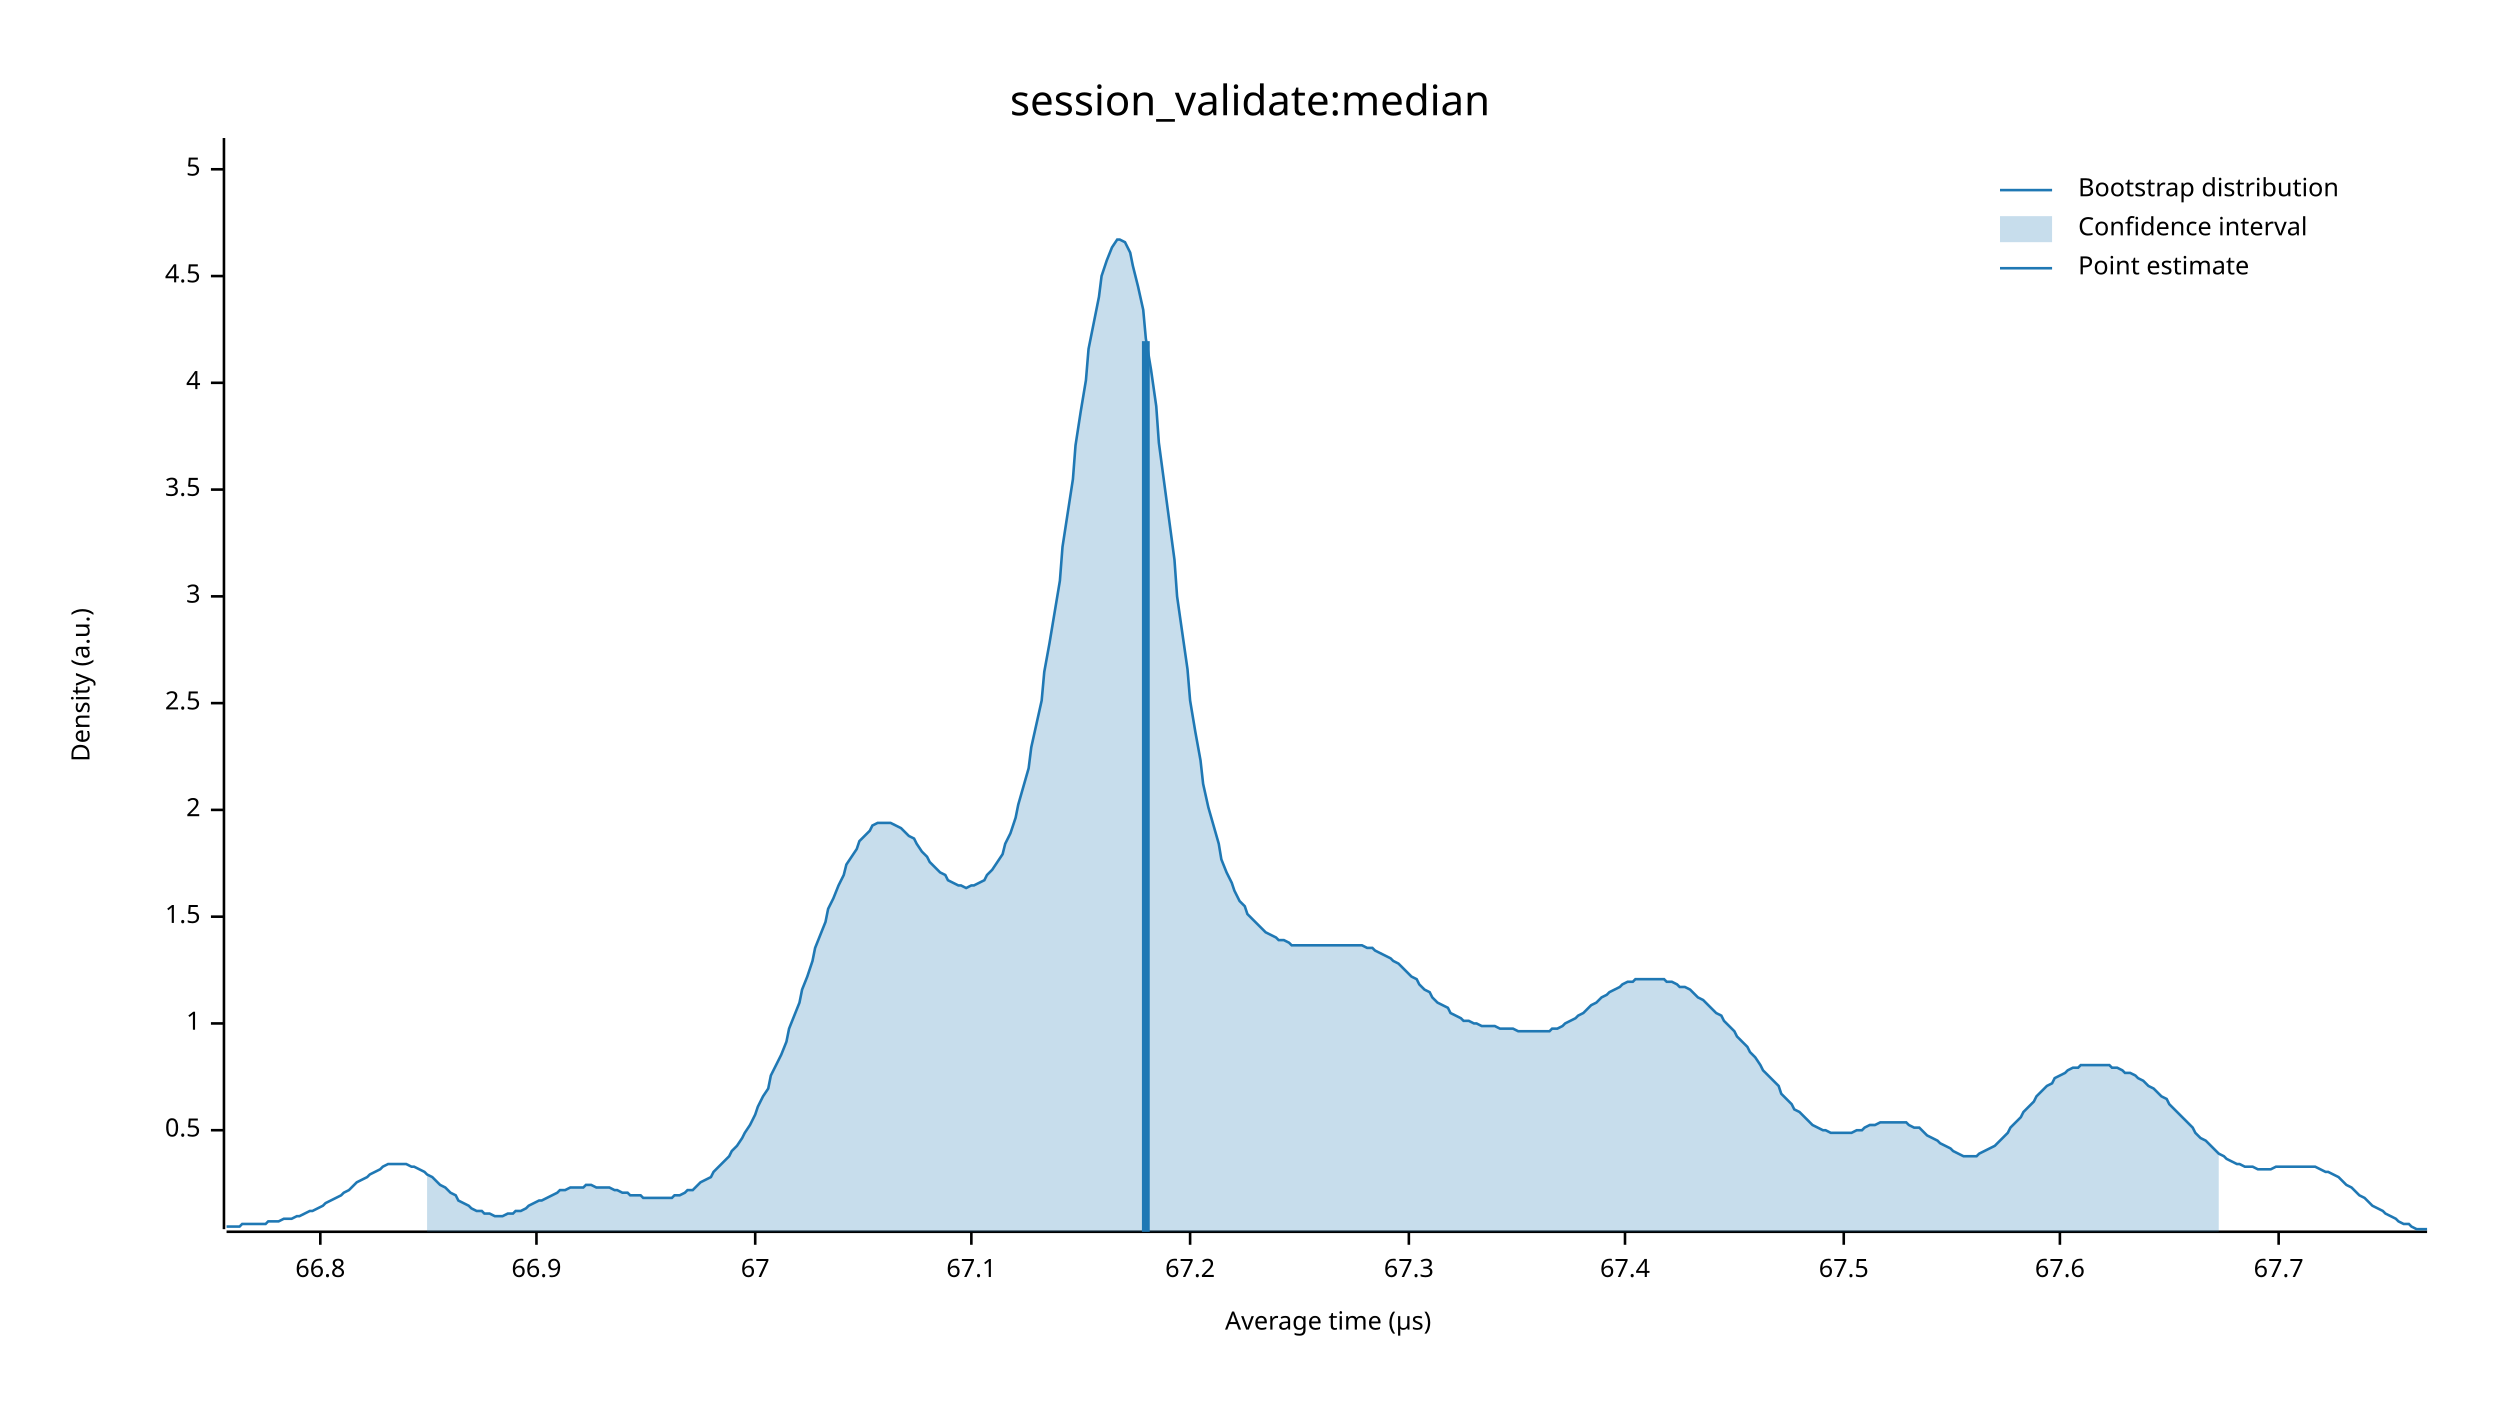
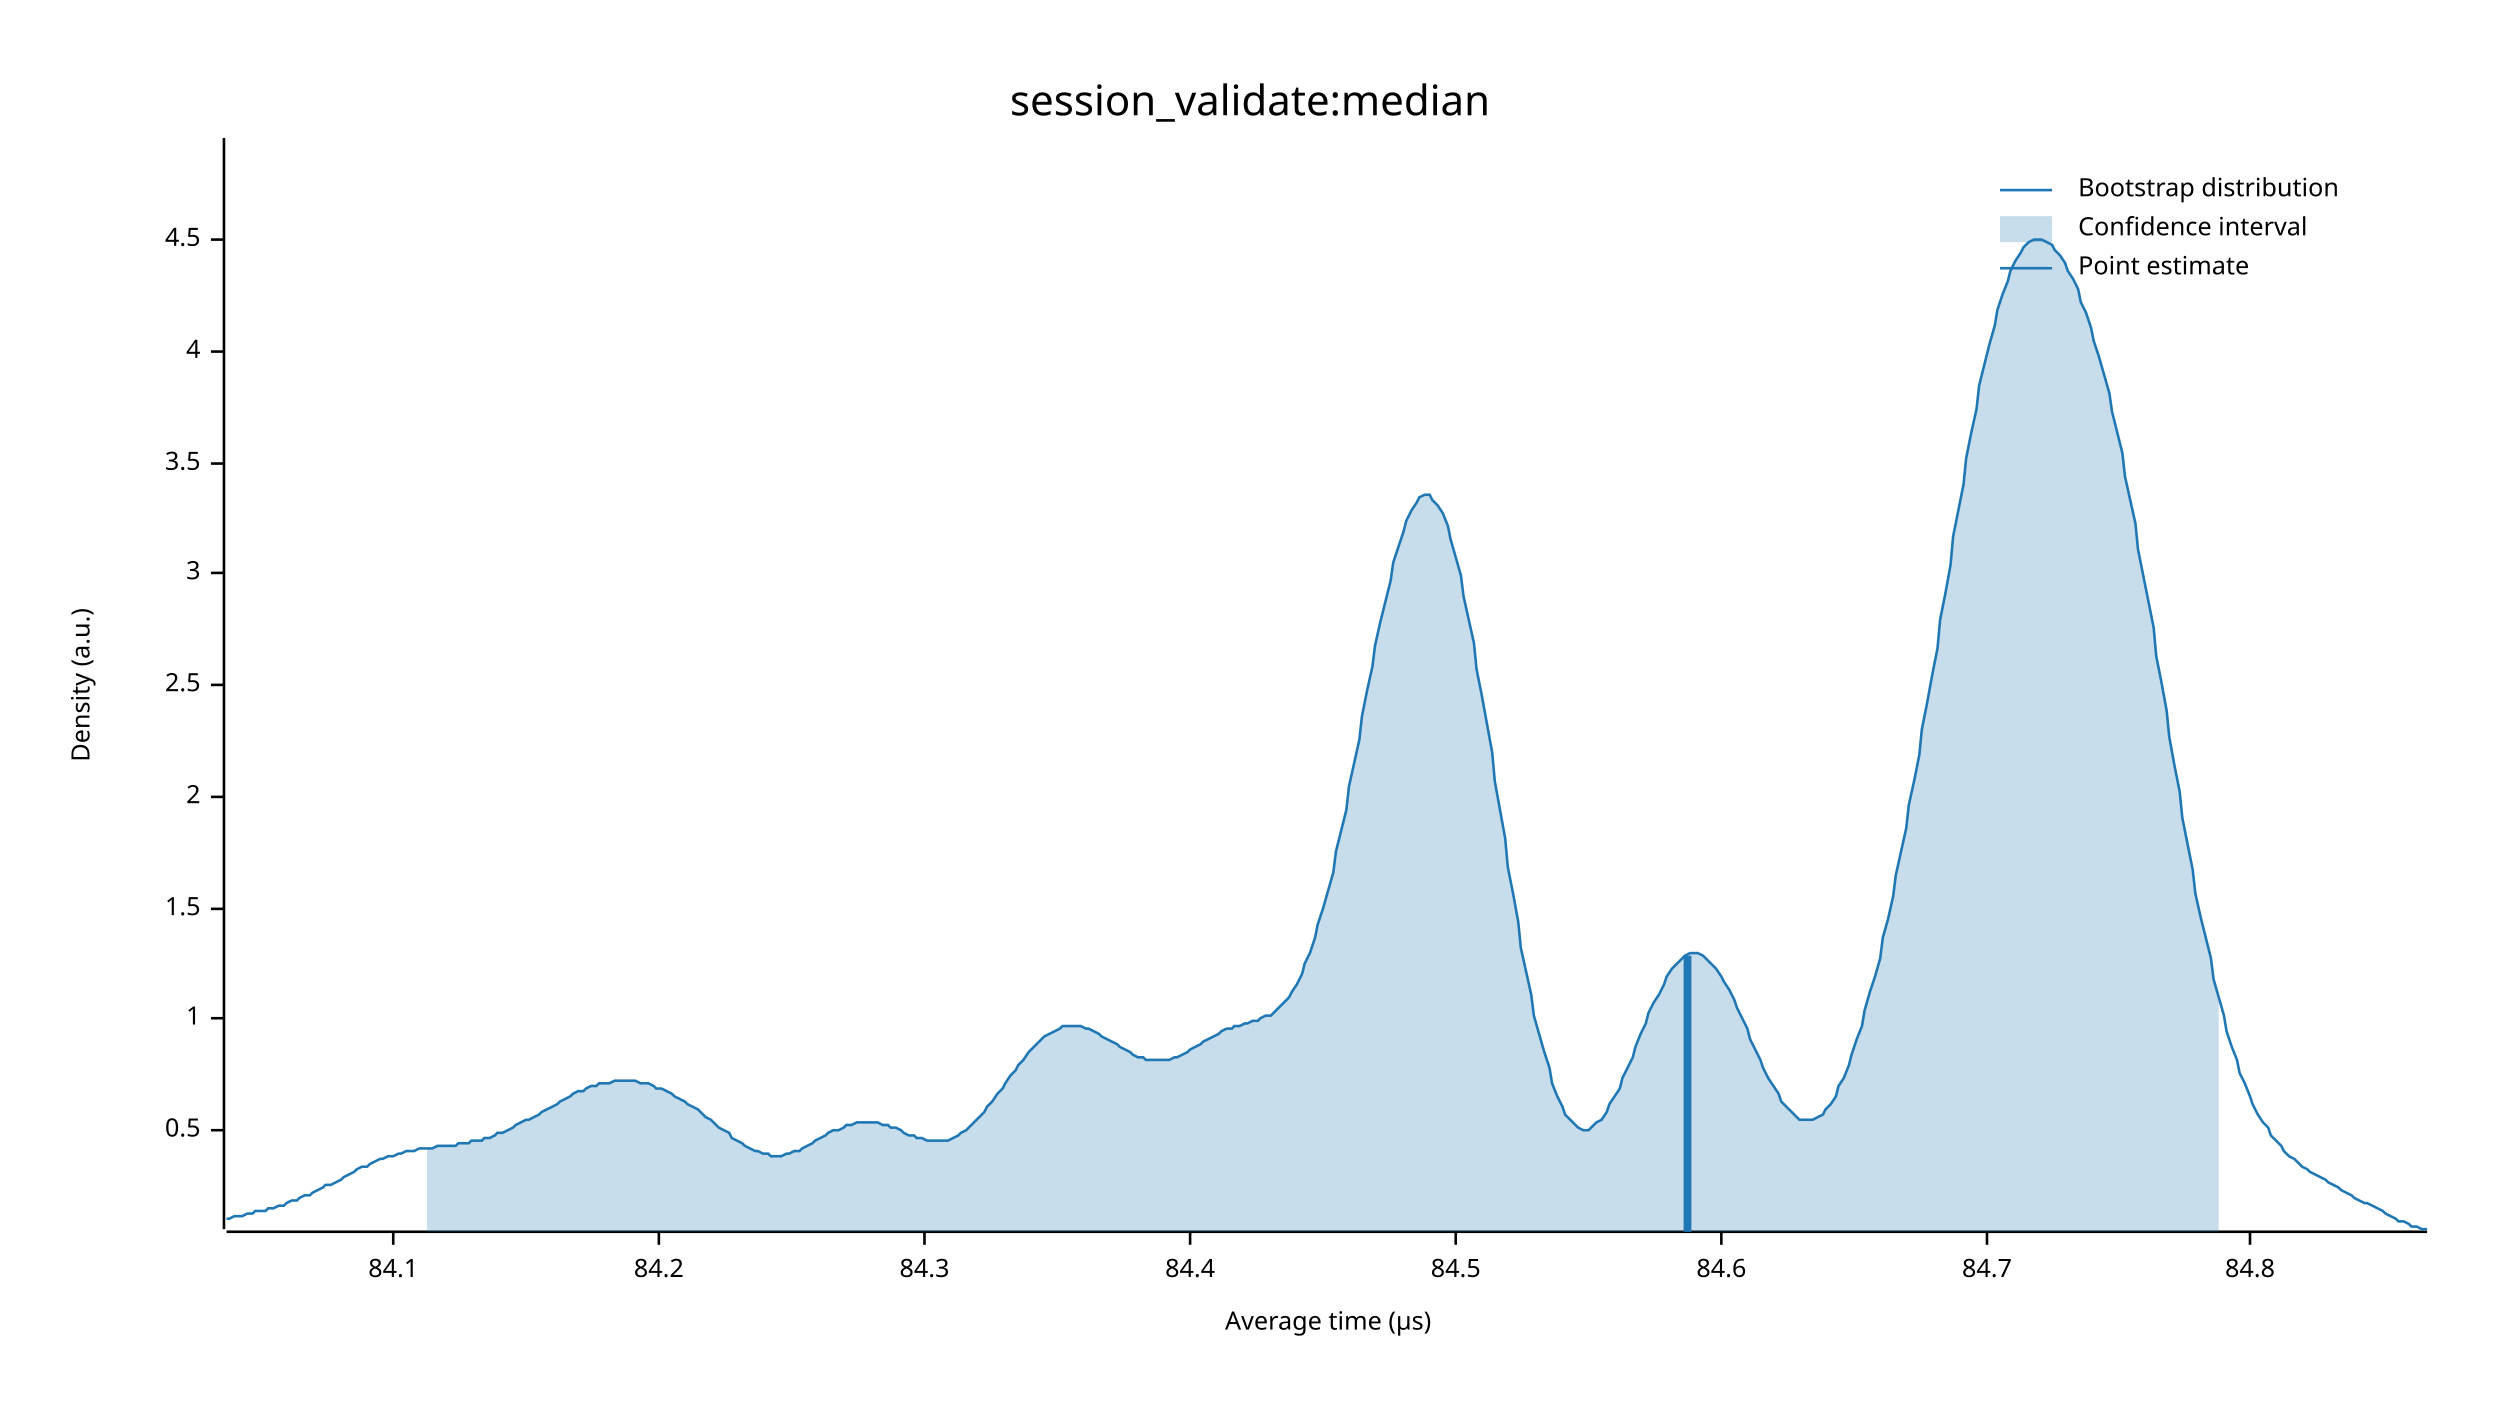
<svg xmlns="http://www.w3.org/2000/svg" width="960" height="540" viewBox="0 0 960 540">
  <text x="480" y="32" dy="0.76em" text-anchor="middle" font-family="sans-serif" font-size="16.129" opacity="1" fill="#000000">
session_validate:median
</text>
  <text x="27" y="263" dy="0.76em" text-anchor="middle" font-family="sans-serif" font-size="9.677" opacity="1" fill="#000000" transform="rotate(270, 27, 263)">
Density (a.u.)
</text>
  <text x="510" y="513" dy="-0.5ex" text-anchor="middle" font-family="sans-serif" font-size="9.677" opacity="1" fill="#000000">
Average time (µs)
</text>
  <polyline fill="none" opacity="1" stroke="#000000" stroke-width="1" points="86,53 86,472 " />
  <text x="77" y="434" dy="0.5ex" text-anchor="end" font-family="sans-serif" font-size="9.677" opacity="1" fill="#000000">
0.5
</text>
  <polyline fill="none" opacity="1" stroke="#000000" stroke-width="1" points="81,434 86,434 " />
-   <text x="77" y="393" dy="0.5ex" text-anchor="end" font-family="sans-serif" font-size="9.677" opacity="1" fill="#000000">
+   <text x="77" y="391" dy="0.5ex" text-anchor="end" font-family="sans-serif" font-size="9.677" opacity="1" fill="#000000">
1
</text>
-   <polyline fill="none" opacity="1" stroke="#000000" stroke-width="1" points="81,393 86,393 " />
-   <text x="77" y="352" dy="0.5ex" text-anchor="end" font-family="sans-serif" font-size="9.677" opacity="1" fill="#000000">
+   <polyline fill="none" opacity="1" stroke="#000000" stroke-width="1" points="81,391 86,391 " />
+   <text x="77" y="349" dy="0.5ex" text-anchor="end" font-family="sans-serif" font-size="9.677" opacity="1" fill="#000000">
1.5
</text>
-   <polyline fill="none" opacity="1" stroke="#000000" stroke-width="1" points="81,352 86,352 " />
-   <text x="77" y="311" dy="0.5ex" text-anchor="end" font-family="sans-serif" font-size="9.677" opacity="1" fill="#000000">
+   <polyline fill="none" opacity="1" stroke="#000000" stroke-width="1" points="81,349 86,349 " />
+   <text x="77" y="306" dy="0.5ex" text-anchor="end" font-family="sans-serif" font-size="9.677" opacity="1" fill="#000000">
2
</text>
-   <polyline fill="none" opacity="1" stroke="#000000" stroke-width="1" points="81,311 86,311 " />
-   <text x="77" y="270" dy="0.5ex" text-anchor="end" font-family="sans-serif" font-size="9.677" opacity="1" fill="#000000">
+   <polyline fill="none" opacity="1" stroke="#000000" stroke-width="1" points="81,306 86,306 " />
+   <text x="77" y="263" dy="0.5ex" text-anchor="end" font-family="sans-serif" font-size="9.677" opacity="1" fill="#000000">
2.5
</text>
-   <polyline fill="none" opacity="1" stroke="#000000" stroke-width="1" points="81,270 86,270 " />
-   <text x="77" y="229" dy="0.5ex" text-anchor="end" font-family="sans-serif" font-size="9.677" opacity="1" fill="#000000">
+   <polyline fill="none" opacity="1" stroke="#000000" stroke-width="1" points="81,263 86,263 " />
+   <text x="77" y="220" dy="0.5ex" text-anchor="end" font-family="sans-serif" font-size="9.677" opacity="1" fill="#000000">
3
</text>
-   <polyline fill="none" opacity="1" stroke="#000000" stroke-width="1" points="81,229 86,229 " />
-   <text x="77" y="188" dy="0.5ex" text-anchor="end" font-family="sans-serif" font-size="9.677" opacity="1" fill="#000000">
+   <polyline fill="none" opacity="1" stroke="#000000" stroke-width="1" points="81,220 86,220 " />
+   <text x="77" y="178" dy="0.5ex" text-anchor="end" font-family="sans-serif" font-size="9.677" opacity="1" fill="#000000">
3.5
</text>
-   <polyline fill="none" opacity="1" stroke="#000000" stroke-width="1" points="81,188 86,188 " />
-   <text x="77" y="147" dy="0.5ex" text-anchor="end" font-family="sans-serif" font-size="9.677" opacity="1" fill="#000000">
+   <polyline fill="none" opacity="1" stroke="#000000" stroke-width="1" points="81,178 86,178 " />
+   <text x="77" y="135" dy="0.5ex" text-anchor="end" font-family="sans-serif" font-size="9.677" opacity="1" fill="#000000">
4
</text>
-   <polyline fill="none" opacity="1" stroke="#000000" stroke-width="1" points="81,147 86,147 " />
-   <text x="77" y="106" dy="0.5ex" text-anchor="end" font-family="sans-serif" font-size="9.677" opacity="1" fill="#000000">
+   <polyline fill="none" opacity="1" stroke="#000000" stroke-width="1" points="81,135 86,135 " />
+   <text x="77" y="92" dy="0.5ex" text-anchor="end" font-family="sans-serif" font-size="9.677" opacity="1" fill="#000000">
4.5
</text>
-   <polyline fill="none" opacity="1" stroke="#000000" stroke-width="1" points="81,106 86,106 " />
-   <text x="77" y="65" dy="0.5ex" text-anchor="end" font-family="sans-serif" font-size="9.677" opacity="1" fill="#000000">
- 5
+   <polyline fill="none" opacity="1" stroke="#000000" stroke-width="1" points="81,92 86,92 " />
+   <polyline fill="none" opacity="1" stroke="#000000" stroke-width="1" points="87,473 932,473 " />
+   <text x="151" y="483" dy="0.76em" text-anchor="middle" font-family="sans-serif" font-size="9.677" opacity="1" fill="#000000">
+ 84.1
</text>
-   <polyline fill="none" opacity="1" stroke="#000000" stroke-width="1" points="81,65 86,65 " />
-   <polyline fill="none" opacity="1" stroke="#000000" stroke-width="1" points="87,473 932,473 " />
-   <text x="123" y="483" dy="0.76em" text-anchor="middle" font-family="sans-serif" font-size="9.677" opacity="1" fill="#000000">
- 66.8
+   <polyline fill="none" opacity="1" stroke="#000000" stroke-width="1" points="151,473 151,478 " />
+   <text x="253" y="483" dy="0.76em" text-anchor="middle" font-family="sans-serif" font-size="9.677" opacity="1" fill="#000000">
+ 84.2
</text>
-   <polyline fill="none" opacity="1" stroke="#000000" stroke-width="1" points="123,473 123,478 " />
-   <text x="206" y="483" dy="0.76em" text-anchor="middle" font-family="sans-serif" font-size="9.677" opacity="1" fill="#000000">
- 66.9
+   <polyline fill="none" opacity="1" stroke="#000000" stroke-width="1" points="253,473 253,478 " />
+   <text x="355" y="483" dy="0.76em" text-anchor="middle" font-family="sans-serif" font-size="9.677" opacity="1" fill="#000000">
+ 84.3
</text>
-   <polyline fill="none" opacity="1" stroke="#000000" stroke-width="1" points="206,473 206,478 " />
-   <text x="290" y="483" dy="0.76em" text-anchor="middle" font-family="sans-serif" font-size="9.677" opacity="1" fill="#000000">
- 67
- </text>
-   <polyline fill="none" opacity="1" stroke="#000000" stroke-width="1" points="290,473 290,478 " />
-   <text x="373" y="483" dy="0.76em" text-anchor="middle" font-family="sans-serif" font-size="9.677" opacity="1" fill="#000000">
- 67.1
- </text>
-   <polyline fill="none" opacity="1" stroke="#000000" stroke-width="1" points="373,473 373,478 " />
+   <polyline fill="none" opacity="1" stroke="#000000" stroke-width="1" points="355,473 355,478 " />
  <text x="457" y="483" dy="0.76em" text-anchor="middle" font-family="sans-serif" font-size="9.677" opacity="1" fill="#000000">
- 67.2
+ 84.4
</text>
  <polyline fill="none" opacity="1" stroke="#000000" stroke-width="1" points="457,473 457,478 " />
-   <text x="541" y="483" dy="0.76em" text-anchor="middle" font-family="sans-serif" font-size="9.677" opacity="1" fill="#000000">
- 67.3
+   <text x="559" y="483" dy="0.76em" text-anchor="middle" font-family="sans-serif" font-size="9.677" opacity="1" fill="#000000">
+ 84.5
</text>
-   <polyline fill="none" opacity="1" stroke="#000000" stroke-width="1" points="541,473 541,478 " />
-   <text x="624" y="483" dy="0.76em" text-anchor="middle" font-family="sans-serif" font-size="9.677" opacity="1" fill="#000000">
- 67.4
+   <polyline fill="none" opacity="1" stroke="#000000" stroke-width="1" points="559,473 559,478 " />
+   <text x="661" y="483" dy="0.76em" text-anchor="middle" font-family="sans-serif" font-size="9.677" opacity="1" fill="#000000">
+ 84.6
</text>
-   <polyline fill="none" opacity="1" stroke="#000000" stroke-width="1" points="624,473 624,478 " />
-   <text x="708" y="483" dy="0.76em" text-anchor="middle" font-family="sans-serif" font-size="9.677" opacity="1" fill="#000000">
- 67.5
+   <polyline fill="none" opacity="1" stroke="#000000" stroke-width="1" points="661,473 661,478 " />
+   <text x="763" y="483" dy="0.76em" text-anchor="middle" font-family="sans-serif" font-size="9.677" opacity="1" fill="#000000">
+ 84.7
</text>
-   <polyline fill="none" opacity="1" stroke="#000000" stroke-width="1" points="708,473 708,478 " />
-   <text x="791" y="483" dy="0.76em" text-anchor="middle" font-family="sans-serif" font-size="9.677" opacity="1" fill="#000000">
- 67.6
+   <polyline fill="none" opacity="1" stroke="#000000" stroke-width="1" points="763,473 763,478 " />
+   <text x="864" y="483" dy="0.76em" text-anchor="middle" font-family="sans-serif" font-size="9.677" opacity="1" fill="#000000">
+ 84.8
</text>
-   <polyline fill="none" opacity="1" stroke="#000000" stroke-width="1" points="791,473 791,478 " />
-   <text x="875" y="483" dy="0.76em" text-anchor="middle" font-family="sans-serif" font-size="9.677" opacity="1" fill="#000000">
- 67.7
- </text>
-   <polyline fill="none" opacity="1" stroke="#000000" stroke-width="1" points="875,473 875,478 " />
-   <polyline fill="none" opacity="1" stroke="#1F78B4" stroke-width="1" points="87,471 88,471 90,471 92,471 93,470 95,470 97,470 98,470 100,470 102,470 103,469 105,469 107,469 109,468 110,468 112,468 114,467 115,467 117,466 119,465 120,465 122,464 124,463 125,462 127,461 129,460 131,459 132,458 134,457 136,455 137,454 139,453 141,452 142,451 144,450 146,449 147,448 149,447 151,447 153,447 154,447 156,447 158,448 159,448 161,449 163,450 164,451 166,452 168,454 169,455 171,456 173,458 175,459 176,461 178,462 180,463 181,464 183,465 185,465 186,466 188,466 190,467 191,467 193,467 195,466 197,466 198,465 200,465 202,464 203,463 205,462 207,461 208,461 210,460 212,459 214,458 215,457 217,457 219,456 220,456 222,456 224,456 225,455 227,455 229,456 230,456 232,456 234,456 236,457 237,457 239,458 241,458 242,459 244,459 246,459 247,460 249,460 251,460 252,460 254,460 256,460 258,460 259,459 261,459 263,458 264,457 266,457 268,455 269,454 271,453 273,452 274,450 276,448 278,446 280,444 281,442 283,440 285,437 286,435 288,432 290,428 291,425 293,421 295,418 296,413 298,409 300,405 302,400 303,395 305,390 307,385 308,380 310,375 312,369 313,364 315,359 317,354 318,349 320,345 322,340 324,336 325,332 327,329 329,326 330,323 332,321 334,319 335,317 337,316 339,316 341,316 342,316 344,317 346,318 347,319 349,321 351,322 352,324 354,327 356,329 357,331 359,333 361,335 363,336 364,338 366,339 368,340 369,340 371,341 373,340 374,340 376,339 378,338 379,336 381,334 383,331 385,328 386,324 388,320 390,314 391,309 393,302 395,295 396,287 398,278 400,269 401,258 403,247 405,235 407,223 408,210 410,197 412,184 413,171 415,158 417,146 418,134 420,124 422,114 423,106 425,100 427,95 429,92 430,92 432,93 434,97 435,102 437,110 439,119 440,130 442,142 444,156 445,170 447,185 449,200 451,215 452,229 454,243 456,257 457,269 459,281 461,292 462,301 464,310 466,317 468,324 469,330 471,335 473,339 474,342 476,346 478,348 479,351 481,353 483,355 484,356 486,358 488,359 490,360 491,361 493,361 495,362 496,363 498,363 500,363 501,363 503,363 505,363 506,363 508,363 510,363 512,363 513,363 515,363 517,363 518,363 520,363 522,363 523,363 525,364 527,364 528,365 530,366 532,367 534,368 535,369 537,370 539,372 540,373 542,375 544,376 545,378 547,380 549,381 550,383 552,385 554,386 556,387 557,389 559,390 561,391 562,392 564,392 566,393 567,393 569,394 571,394 573,394 574,394 576,395 578,395 579,395 581,395 583,396 584,396 586,396 588,396 589,396 591,396 593,396 595,396 596,395 598,395 600,394 601,393 603,392 605,391 606,390 608,389 610,387 611,386 613,385 615,383 617,382 618,381 620,380 622,379 623,378 625,377 627,377 628,376 630,376 632,376 633,376 635,376 637,376 639,376 640,377 642,377 644,378 645,379 647,379 649,380 650,381 652,383 654,384 655,385 657,387 659,389 661,390 662,392 664,394 666,396 667,398 669,400 671,402 672,404 674,406 676,409 677,411 679,413 681,415 683,417 684,420 686,422 688,424 689,426 691,427 693,429 694,430 696,432 698,433 700,434 701,434 703,435 705,435 706,435 708,435 710,435 711,435 713,434 715,434 716,433 718,432 720,432 722,431 723,431 725,431 727,431 728,431 730,431 732,431 733,432 735,433 737,433 738,434 740,436 742,437 744,438 745,439 747,440 749,441 750,442 752,443 754,444 755,444 757,444 759,444 760,443 762,442 764,441 766,440 767,439 769,437 771,435 772,433 774,431 776,429 777,427 779,425 781,423 782,421 784,419 786,417 788,416 789,414 791,413 793,412 794,411 796,410 798,410 799,409 801,409 803,409 804,409 806,409 808,409 810,409 811,410 813,410 815,411 816,412 818,412 820,413 821,414 823,415 825,417 827,418 828,419 830,421 832,422 833,424 835,426 837,428 838,429 840,431 842,433 843,435 845,437 847,438 849,440 850,441 852,443 854,444 855,445 857,446 859,447 860,447 862,448 864,448 865,448 867,449 869,449 871,449 872,449 874,448 876,448 877,448 879,448 881,448 882,448 884,448 886,448 887,448 889,448 891,449 893,450 894,450 896,451 898,452 899,453 901,455 903,456 904,457 906,459 908,460 909,461 911,463 913,464 915,465 916,466 918,467 920,468 921,469 923,470 925,470 926,471 928,472 930,472 932,472 " />
-   <polygon opacity="0.25" fill="#1F78B4" points="164,451 166,452 168,454 169,455 171,456 173,458 175,459 176,461 178,462 180,463 181,464 183,465 185,465 186,466 188,466 190,467 191,467 193,467 195,466 197,466 198,465 200,465 202,464 203,463 205,462 207,461 208,461 210,460 212,459 214,458 215,457 217,457 219,456 220,456 222,456 224,456 225,455 227,455 229,456 230,456 232,456 234,456 236,457 237,457 239,458 241,458 242,459 244,459 246,459 247,460 249,460 251,460 252,460 254,460 256,460 258,460 259,459 261,459 263,458 264,457 266,457 268,455 269,454 271,453 273,452 274,450 276,448 278,446 280,444 281,442 283,440 285,437 286,435 288,432 290,428 291,425 293,421 295,418 296,413 298,409 300,405 302,400 303,395 305,390 307,385 308,380 310,375 312,369 313,364 315,359 317,354 318,349 320,345 322,340 324,336 325,332 327,329 329,326 330,323 332,321 334,319 335,317 337,316 339,316 341,316 342,316 344,317 346,318 347,319 349,321 351,322 352,324 354,327 356,329 357,331 359,333 361,335 363,336 364,338 366,339 368,340 369,340 371,341 373,340 374,340 376,339 378,338 379,336 381,334 383,331 385,328 386,324 388,320 390,314 391,309 393,302 395,295 396,287 398,278 400,269 401,258 403,247 405,235 407,223 408,210 410,197 412,184 413,171 415,158 417,146 418,134 420,124 422,114 423,106 425,100 427,95 429,92 430,92 432,93 434,97 435,102 437,110 439,119 440,130 442,142 444,156 445,170 447,185 449,200 451,215 452,229 454,243 456,257 457,269 459,281 461,292 462,301 464,310 466,317 468,324 469,330 471,335 473,339 474,342 476,346 478,348 479,351 481,353 483,355 484,356 486,358 488,359 490,360 491,361 493,361 495,362 496,363 498,363 500,363 501,363 503,363 505,363 506,363 508,363 510,363 512,363 513,363 515,363 517,363 518,363 520,363 522,363 523,363 525,364 527,364 528,365 530,366 532,367 534,368 535,369 537,370 539,372 540,373 542,375 544,376 545,378 547,380 549,381 550,383 552,385 554,386 556,387 557,389 559,390 561,391 562,392 564,392 566,393 567,393 569,394 571,394 573,394 574,394 576,395 578,395 579,395 581,395 583,396 584,396 586,396 588,396 589,396 591,396 593,396 595,396 596,395 598,395 600,394 601,393 603,392 605,391 606,390 608,389 610,387 611,386 613,385 615,383 617,382 618,381 620,380 622,379 623,378 625,377 627,377 628,376 630,376 632,376 633,376 635,376 637,376 639,376 640,377 642,377 644,378 645,379 647,379 649,380 650,381 652,383 654,384 655,385 657,387 659,389 661,390 662,392 664,394 666,396 667,398 669,400 671,402 672,404 674,406 676,409 677,411 679,413 681,415 683,417 684,420 686,422 688,424 689,426 691,427 693,429 694,430 696,432 698,433 700,434 701,434 703,435 705,435 706,435 708,435 710,435 711,435 713,434 715,434 716,433 718,432 720,432 722,431 723,431 725,431 727,431 728,431 730,431 732,431 733,432 735,433 737,433 738,434 740,436 742,437 744,438 745,439 747,440 749,441 750,442 752,443 754,444 755,444 757,444 759,444 760,443 762,442 764,441 766,440 767,439 769,437 771,435 772,433 774,431 776,429 777,427 779,425 781,423 782,421 784,419 786,417 788,416 789,414 791,413 793,412 794,411 796,410 798,410 799,409 801,409 803,409 804,409 806,409 808,409 810,409 811,410 813,410 815,411 816,412 818,412 820,413 821,414 823,415 825,417 827,418 828,419 830,421 832,422 833,424 835,426 837,428 838,429 840,431 842,433 843,435 845,437 847,438 849,440 850,441 852,443 852,473 164,473 " />
-   <polyline fill="none" opacity="1" stroke="#1F78B4" stroke-width="3" points="440,473 440,131 " />
+   <polyline fill="none" opacity="1" stroke="#000000" stroke-width="1" points="864,473 864,478 " />
+   <polyline fill="none" opacity="1" stroke="#1F78B4" stroke-width="1" points="87,468 88,468 90,467 92,467 93,467 95,466 97,466 98,465 100,465 102,465 103,464 105,464 107,463 109,463 110,462 112,461 114,461 115,460 117,459 119,459 120,458 122,457 124,456 125,455 127,455 129,454 131,453 132,452 134,451 136,450 137,449 139,448 141,448 142,447 144,446 146,445 147,445 149,444 151,444 153,443 154,443 156,442 158,442 159,442 161,441 163,441 164,441 166,441 168,440 169,440 171,440 173,440 175,440 176,439 178,439 180,439 181,438 183,438 185,438 186,437 188,437 190,436 191,435 193,435 195,434 197,433 198,432 200,431 202,430 203,430 205,429 207,428 208,427 210,426 212,425 214,424 215,423 217,422 219,421 220,420 222,419 224,419 225,418 227,417 229,417 230,416 232,416 234,416 236,415 237,415 239,415 241,415 242,415 244,415 246,416 247,416 249,416 251,417 252,418 254,418 256,419 258,420 259,421 261,422 263,423 264,424 266,425 268,426 269,427 271,429 273,430 274,431 276,433 278,434 280,435 281,437 283,438 285,439 286,440 288,441 290,442 291,442 293,443 295,443 296,444 298,444 300,444 302,443 303,443 305,442 307,442 308,441 310,440 312,439 313,438 315,437 317,436 318,435 320,434 322,434 324,433 325,432 327,432 329,431 330,431 332,431 334,431 335,431 337,431 339,432 341,432 342,433 344,433 346,434 347,435 349,436 351,436 352,437 354,437 356,438 357,438 359,438 361,438 363,438 364,438 366,437 368,436 369,435 371,434 373,432 374,431 376,429 378,427 379,425 381,423 383,420 385,418 386,416 388,413 390,411 391,409 393,407 395,404 396,403 398,401 400,399 401,398 403,397 405,396 407,395 408,394 410,394 412,394 413,394 415,394 417,395 418,395 420,396 422,397 423,398 425,399 427,400 429,401 430,402 432,403 434,404 435,405 437,406 439,406 440,407 442,407 444,407 445,407 447,407 449,407 451,406 452,406 454,405 456,404 457,403 459,402 461,401 462,400 464,399 466,398 468,397 469,396 471,395 473,395 474,394 476,394 478,393 479,393 481,392 483,392 484,391 486,390 488,390 490,388 491,387 493,385 495,383 496,381 498,378 500,374 501,370 503,366 505,360 506,355 508,349 510,342 512,335 513,327 515,319 517,311 518,302 520,293 522,284 523,275 525,265 527,256 528,248 530,239 532,231 534,223 535,216 537,210 539,204 540,200 542,196 544,193 545,191 547,190 549,190 550,192 552,194 554,197 556,202 557,207 559,214 561,221 562,229 564,238 566,247 567,257 569,267 571,278 573,289 574,300 576,311 578,322 579,333 581,343 583,354 584,364 586,373 588,382 589,390 591,397 593,404 595,410 596,416 598,421 600,425 601,428 603,430 605,432 606,433 608,434 610,434 611,433 613,431 615,430 617,427 618,424 620,421 622,418 623,414 625,410 627,406 628,402 630,397 632,393 633,389 635,385 637,382 639,378 640,375 642,372 644,370 645,369 647,367 649,366 650,366 652,366 654,367 655,368 657,370 659,372 661,375 662,377 664,380 666,384 667,387 669,391 671,395 672,399 674,403 676,407 677,410 679,414 681,417 683,420 684,423 686,425 688,427 689,428 691,430 693,430 694,430 696,430 698,429 700,428 701,426 703,424 705,421 706,417 708,414 710,409 711,405 713,399 715,394 716,388 718,381 720,375 722,368 723,360 725,353 727,344 728,336 730,327 732,318 733,309 735,300 737,290 738,280 740,270 742,259 744,249 745,238 747,228 749,217 750,206 752,196 754,186 755,176 757,166 759,157 760,148 762,140 764,132 766,125 767,119 769,113 771,108 772,104 774,100 776,97 777,95 779,93 781,92 782,92 784,92 786,93 788,94 789,96 791,98 793,101 794,104 796,107 798,111 799,116 801,120 803,126 804,131 806,137 808,144 810,151 811,158 813,166 815,174 816,183 818,192 820,201 821,211 823,221 825,231 827,241 828,252 830,262 832,273 833,283 835,294 837,304 838,314 840,324 842,334 843,343 845,352 847,360 849,368 850,376 852,383 854,390 855,396 857,402 859,407 860,412 862,416 864,421 865,424 867,428 869,431 871,433 872,436 874,438 876,440 877,442 879,444 881,445 882,446 884,448 886,449 887,450 889,451 891,452 893,453 894,454 896,455 898,456 899,457 901,458 903,459 904,460 906,461 908,462 909,462 911,463 913,464 915,465 916,466 918,467 920,468 921,469 923,469 925,470 926,471 928,471 930,472 932,472 " />
+   <polygon opacity="0.25" fill="#1F78B4" points="164,441 166,441 168,440 169,440 171,440 173,440 175,440 176,439 178,439 180,439 181,438 183,438 185,438 186,437 188,437 190,436 191,435 193,435 195,434 197,433 198,432 200,431 202,430 203,430 205,429 207,428 208,427 210,426 212,425 214,424 215,423 217,422 219,421 220,420 222,419 224,419 225,418 227,417 229,417 230,416 232,416 234,416 236,415 237,415 239,415 241,415 242,415 244,415 246,416 247,416 249,416 251,417 252,418 254,418 256,419 258,420 259,421 261,422 263,423 264,424 266,425 268,426 269,427 271,429 273,430 274,431 276,433 278,434 280,435 281,437 283,438 285,439 286,440 288,441 290,442 291,442 293,443 295,443 296,444 298,444 300,444 302,443 303,443 305,442 307,442 308,441 310,440 312,439 313,438 315,437 317,436 318,435 320,434 322,434 324,433 325,432 327,432 329,431 330,431 332,431 334,431 335,431 337,431 339,432 341,432 342,433 344,433 346,434 347,435 349,436 351,436 352,437 354,437 356,438 357,438 359,438 361,438 363,438 364,438 366,437 368,436 369,435 371,434 373,432 374,431 376,429 378,427 379,425 381,423 383,420 385,418 386,416 388,413 390,411 391,409 393,407 395,404 396,403 398,401 400,399 401,398 403,397 405,396 407,395 408,394 410,394 412,394 413,394 415,394 417,395 418,395 420,396 422,397 423,398 425,399 427,400 429,401 430,402 432,403 434,404 435,405 437,406 439,406 440,407 442,407 444,407 445,407 447,407 449,407 451,406 452,406 454,405 456,404 457,403 459,402 461,401 462,400 464,399 466,398 468,397 469,396 471,395 473,395 474,394 476,394 478,393 479,393 481,392 483,392 484,391 486,390 488,390 490,388 491,387 493,385 495,383 496,381 498,378 500,374 501,370 503,366 505,360 506,355 508,349 510,342 512,335 513,327 515,319 517,311 518,302 520,293 522,284 523,275 525,265 527,256 528,248 530,239 532,231 534,223 535,216 537,210 539,204 540,200 542,196 544,193 545,191 547,190 549,190 550,192 552,194 554,197 556,202 557,207 559,214 561,221 562,229 564,238 566,247 567,257 569,267 571,278 573,289 574,300 576,311 578,322 579,333 581,343 583,354 584,364 586,373 588,382 589,390 591,397 593,404 595,410 596,416 598,421 600,425 601,428 603,430 605,432 606,433 608,434 610,434 611,433 613,431 615,430 617,427 618,424 620,421 622,418 623,414 625,410 627,406 628,402 630,397 632,393 633,389 635,385 637,382 639,378 640,375 642,372 644,370 645,369 647,367 649,366 650,366 652,366 654,367 655,368 657,370 659,372 661,375 662,377 664,380 666,384 667,387 669,391 671,395 672,399 674,403 676,407 677,410 679,414 681,417 683,420 684,423 686,425 688,427 689,428 691,430 693,430 694,430 696,430 698,429 700,428 701,426 703,424 705,421 706,417 708,414 710,409 711,405 713,399 715,394 716,388 718,381 720,375 722,368 723,360 725,353 727,344 728,336 730,327 732,318 733,309 735,300 737,290 738,280 740,270 742,259 744,249 745,238 747,228 749,217 750,206 752,196 754,186 755,176 757,166 759,157 760,148 762,140 764,132 766,125 767,119 769,113 771,108 772,104 774,100 776,97 777,95 779,93 781,92 782,92 784,92 786,93 788,94 789,96 791,98 793,101 794,104 796,107 798,111 799,116 801,120 803,126 804,131 806,137 808,144 810,151 811,158 813,166 815,174 816,183 818,192 820,201 821,211 823,221 825,231 827,241 828,252 830,262 832,273 833,283 835,294 837,304 838,314 840,324 842,334 843,343 845,352 847,360 849,368 850,376 852,383 852,473 164,473 " />
+   <polyline fill="none" opacity="1" stroke="#1F78B4" stroke-width="3" points="648,473 648,367 " />
  <text x="798" y="68" dy="0.76em" text-anchor="start" font-family="sans-serif" font-size="9.677" opacity="1" fill="#000000">
Bootstrap distribution
</text>
  <text x="798" y="83" dy="0.76em" text-anchor="start" font-family="sans-serif" font-size="9.677" opacity="1" fill="#000000">
Confidence interval
</text>
  <text x="798" y="98" dy="0.76em" text-anchor="start" font-family="sans-serif" font-size="9.677" opacity="1" fill="#000000">
Point estimate
</text>
  <polyline fill="none" opacity="1" stroke="#1F78B4" stroke-width="1" points="768,73 788,73 " />
  <rect x="768" y="83" width="20" height="10" opacity="0.25" fill="#1F78B4" stroke="none" />
  <polyline fill="none" opacity="1" stroke="#1F78B4" stroke-width="1" points="768,103 788,103 " />
</svg>
